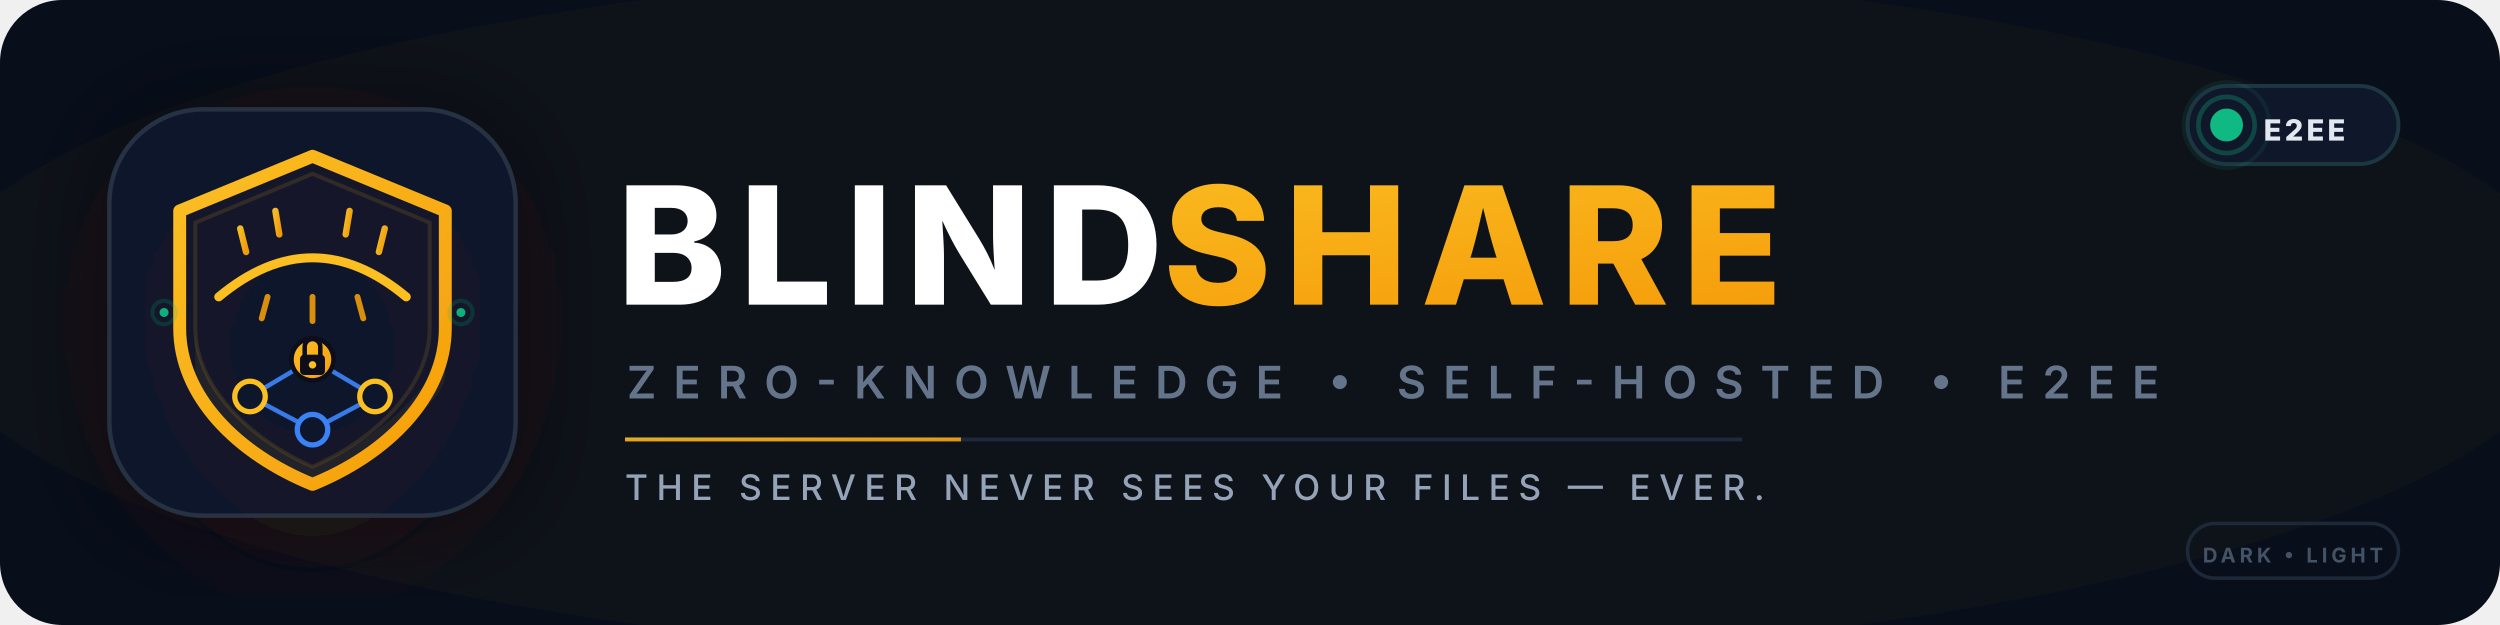
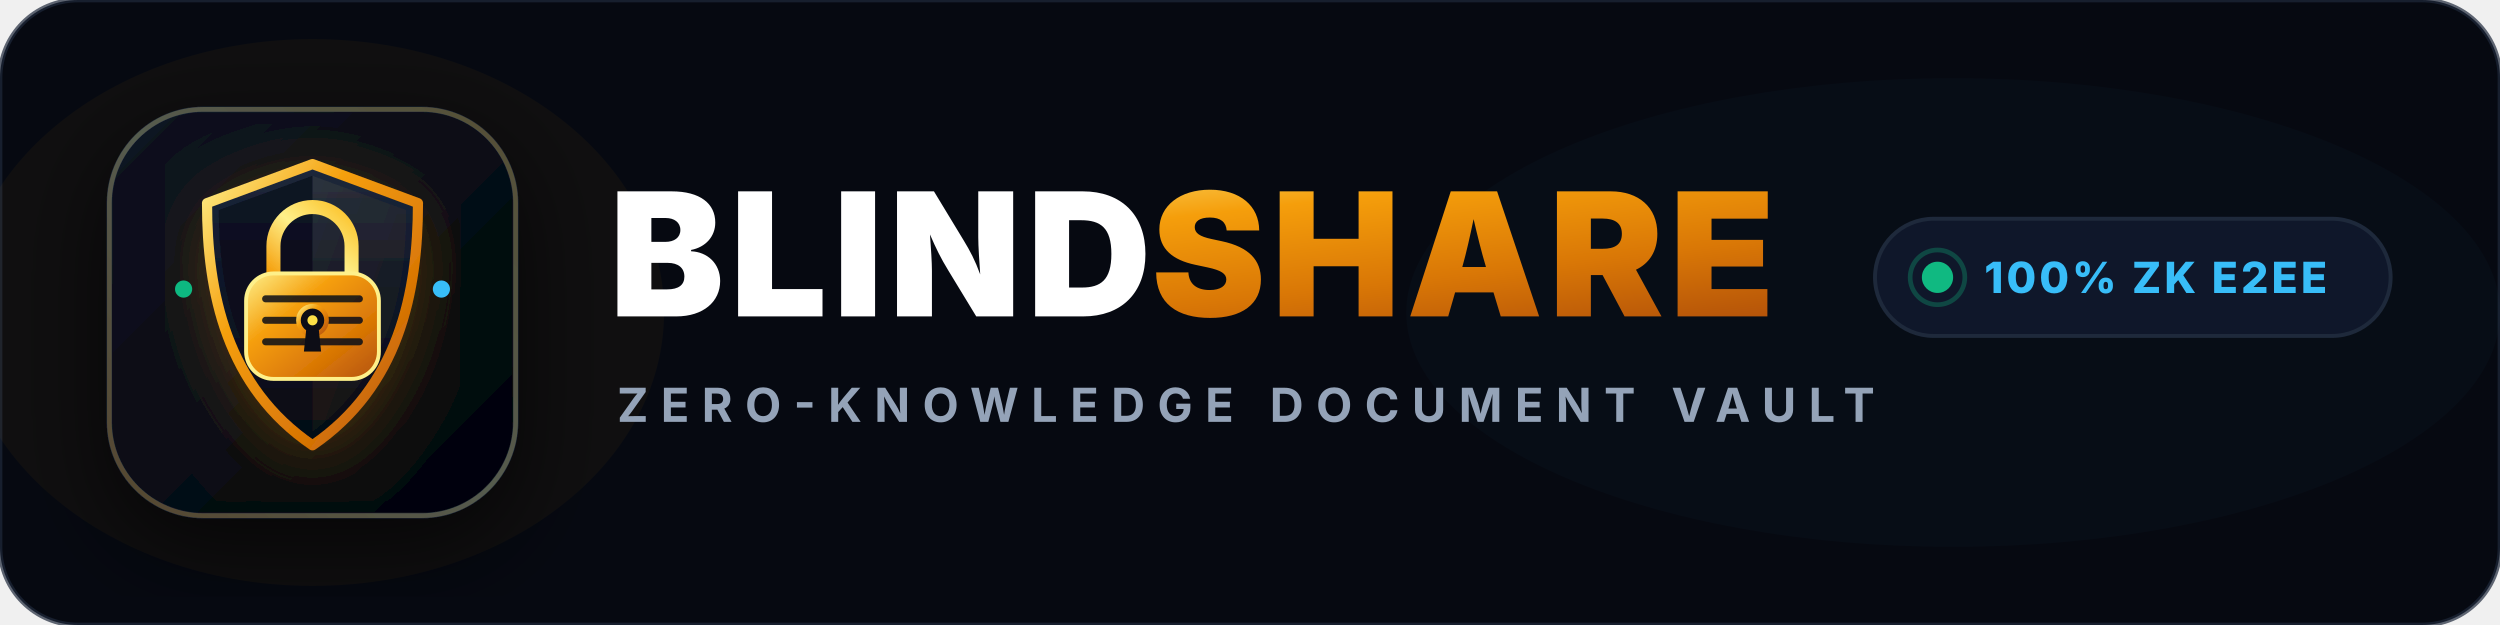
- <svg xmlns="http://www.w3.org/2000/svg" viewBox="0 0 640 160" width="640" height="160" role="img">
+ <svg xmlns="http://www.w3.org/2000/svg" viewBox="0 0 640 160" width="640" height="160" role="img" aria-label="BlindShare Full Brand Logo">
  <defs>
-     <linearGradient id="goldGrad" x1="0%" y1="0%" x2="100%" y2="100%">
-       <stop offset="0%" stop-color="#fbbf24" />
-       <stop offset="100%" stop-color="#f59e0b" />
+     <linearGradient id="goldG" x1="0%" y1="0%" x2="100%" y2="100%">
+       <stop offset="0%" stop-color="#fef08a" />
+       <stop offset="35%" stop-color="#f59e0b" />
+       <stop offset="70%" stop-color="#d97706" />
+       <stop offset="100%" stop-color="#b45309" />
    </linearGradient>
-     <linearGradient id="goldStroke" x1="0%" y1="0%" x2="100%" y2="0%">
+     <linearGradient id="goldGStroke" x1="0%" y1="100%" x2="100%" y2="0%">
      <stop offset="0%" stop-color="#f59e0b" />
+       <stop offset="50%" stop-color="#fef08a" />
      <stop offset="100%" stop-color="#fbbf24" />
    </linearGradient>
-     <filter id="softGlow" x="-50%" y="-50%" width="200%" height="200%">
-       <feDropShadow dx="0" dy="8" stdDeviation="16" flood-color="#f59e0b" flood-opacity="0.14" />
+     <linearGradient id="shieldFill" x1="50%" y1="0%" x2="50%" y2="100%">
+       <stop offset="0%" stop-color="#1e293b" />
+       <stop offset="40%" stop-color="#0f172a" />
+       <stop offset="100%" stop-color="#050811" />
+     </linearGradient>
+     <linearGradient id="bgG" x1="0%" y1="0%" x2="100%" y2="100%">
+       <stop offset="0%" stop-color="#0c1322" />
+       <stop offset="50%" stop-color="#070b14" />
+       <stop offset="100%" stop-color="#020408" />
+     </linearGradient>
+     <filter id="softGlow" x="-20%" y="-20%" width="140%" height="140%">
+       <feDropShadow dx="0" dy="4" stdDeviation="10" flood-color="#f59e0b" flood-opacity="0.32" />
    </filter>
    <filter id="cardShadow" x="-20%" y="-20%" width="140%" height="140%">
-       <feDropShadow dx="0" dy="2" stdDeviation="12" flood-color="#000" flood-opacity="0.45" />
+       <feDropShadow dx="0" dy="8" stdDeviation="12" flood-color="#000" flood-opacity="0.65" />
    </filter>
  </defs>
-   <rect width="640" height="160" rx="16" fill="#080e1a" />
-   <ellipse cx="320" cy="80" rx="340" ry="90" fill="#f59e0b" opacity="0.025" />
+   <rect width="640" height="160" rx="20" fill="#060911" />
+   <rect width="640" height="160" rx="20" fill="none" stroke="#1e293b" stroke-opacity="0.7" stroke-width="1.2" />
+   <ellipse cx="80" cy="80" rx="90" ry="70" fill="#f59e0b" opacity="0.04" />
+   <ellipse cx="500" cy="80" rx="140" ry="60" fill="#38bdf8" opacity="0.02" />
  <g transform="translate(28,28)" filter="url(#cardShadow)">
-     <rect width="104" height="104" rx="24" fill="#0f172a" stroke="#1e293b" stroke-width="1.2" />
-     <rect width="104" height="104" rx="24" fill="none" stroke="white" stroke-opacity="0.04" stroke-width="1" />
-     <path d="M 52 12 L 86 26 V 56 C 86 73.5 71.2 88.2 52 96 C 32.8 88.2 18 73.5 18 56 V 26 L 52 12 Z" fill="none" stroke="url(#goldGrad)" stroke-width="3.3" stroke-linejoin="round" filter="url(#softGlow)" />
-     <path d="M 52 16.5 L 82 29 V 56 C 82 71 68 84.5 52 91.5 C 36 84.5 22 71 22 56 V 29 L 52 16.5 Z" fill="none" stroke="#f59e0b" stroke-opacity="0.14" stroke-width="1" />
-     <path d="M 52 91.5 C 36 84.5 22 71 22 56 V 68 C 22 75 36 88.2 52 96 C 68 88.2 86 75 86 68 V 56 C 86 71 68 84.5 52 91.5 Z" fill="url(#goldGrad)" opacity="0.06" />
-     <path d="M 28 48 Q 52 28 76 48" fill="none" stroke="#fbbf24" stroke-width="2.3" stroke-linecap="round" />
-     <path d="M 28 48 L 76 48" fill="none" stroke="url(#goldGrad)" stroke-width="2.3" stroke-linecap="round" />
-     <g stroke="url(#goldGrad)" stroke-width="1.65" stroke-linecap="round" opacity="0.98">
-       <path d="M 35 36.5 L 33.5 30.5" />
-       <path d="M 43.5 32 L 42.5 26" />
-       <path d="M 52 30.2 L 52 24" />
-       <path d="M 60.5 32 L 61.5 26" />
-       <path d="M 69 36.5 L 70.5 30.5" />
-     </g>
-     <g stroke="#f59e0b" stroke-width="1.5" stroke-linecap="round" opacity="0.88">
-       <path d="M 40.5 48 L 39 53.5" />
-       <path d="M 52 48 L 52 54.2" />
-       <path d="M 63.5 48 L 65 53.5" />
-     </g>
-     <g>
-       <path d="M 52 64 L 36 73.5 L 52 82 L 68 73.5 Z" fill="none" stroke="#3b82f6" stroke-opacity="0.92" stroke-width="1.15" stroke-linejoin="round" />
-       <circle cx="52" cy="64" r="5.4" fill="url(#goldGrad)" stroke="#080e1a" stroke-width="1.2" />
-       <circle cx="36" cy="73.5" r="3.9" fill="#0f172a" stroke="#fbbf24" stroke-width="1.35" />
-       <circle cx="68" cy="73.5" r="3.9" fill="#0f172a" stroke="#fbbf24" stroke-width="1.35" />
-       <circle cx="52" cy="82" r="3.9" fill="#0f172a" stroke="#3b82f6" stroke-width="1.35" />
-       <g transform="translate(52,64)">
-         <rect x="-3.2" y="-1.2" width="6.4" height="5.2" rx="1.1" fill="#080e1a" />
-         <path d="M -2 -1.2 V -3.2 A 2 2 0 0 1 2 -3.2 V -1.2" fill="none" stroke="#080e1a" stroke-width="1.15" stroke-linecap="round" />
-         <circle cx="0" cy="1.4" r="0.95" fill="#fbbf24" />
-       </g>
-     </g>
-     <circle cx="14" cy="52" r="1.15" fill="#10b981" opacity="0.95" />
-     <circle cx="14" cy="52" r="3" fill="none" stroke="#10b981" stroke-opacity="0.18" stroke-width="1" />
-     <circle cx="90" cy="52" r="1.15" fill="#10b981" opacity="0.95" />
-     <circle cx="90" cy="52" r="3" fill="none" stroke="#10b981" stroke-opacity="0.18" stroke-width="1" />
+     <rect width="104" height="104" rx="24" fill="url(#bgG)" stroke="#1e293b" stroke-width="1.4" />
+     <rect width="104" height="104" rx="24" fill="none" stroke="url(#goldGStroke)" stroke-opacity="0.25" stroke-width="1.2" />
+     <path d="M 52 14               L 79 24               C 79 47 74 71 52 86               C 30 71 25 47 25 24               Z" fill="url(#shieldFill)" stroke="url(#goldG)" stroke-width="2.6" stroke-linejoin="round" filter="url(#softGlow)" />
+     <path d="M 52 17               L 28 25.8               C 28 46.5 32.5 68 52 82.5               Z" fill="#070d1a" opacity="0.75" />
+     <path d="M 52 17               L 76 25.8               C 76 46.5 71.5 68 52 82.5               Z" fill="url(#goldG)" opacity="0.06" />
+     <path d="M 42 43 V 35 C 42 29.5 46.5 25 52 25 C 57.5 25 62 29.5 62 35 V 43" fill="none" stroke="url(#goldGStroke)" stroke-width="3.6" stroke-linecap="round" />
+     <rect x="35" y="42" width="34" height="27" rx="7" fill="url(#goldG)" stroke="#fef08a" stroke-width="1" />
+     <path d="M 40 48.5 H 64" stroke="#090d16" stroke-width="1.8" stroke-linecap="round" opacity="0.85" />
+     <path d="M 40 54 H 64" stroke="#090d16" stroke-width="1.8" stroke-linecap="round" opacity="0.85" />
+     <path d="M 40 59.5 H 64" stroke="#090d16" stroke-width="1.8" stroke-linecap="round" opacity="0.85" />
+     <circle cx="52" cy="54" r="3.6" fill="#070b14" stroke="url(#goldG)" stroke-width="1.2" />
+     <path d="M 50.6 54.5 L 49.8 62 H 54.2 L 53.4 54.5 Z" fill="#070b14" />
+     <circle cx="52" cy="54" r="1.3" fill="#fde047" />
+     <circle cx="19" cy="46" r="2.2" fill="#10b981" />
+     <circle cx="85" cy="46" r="2.2" fill="#38bdf8" />
  </g>
-   <g font-family="Inter, SF Pro Display, system-ui, -apple-system, Segoe UI, sans-serif">
-     <text x="158" y="78" font-size="42" font-weight="800" letter-spacing="3.4" fill="#ffffff">BLIND<tspan fill="url(#goldGrad)">SHARE</tspan>
+   <g font-family="Inter, system-ui, -apple-system, BlinkMacSystemFont, 'Segoe UI', Roboto, sans-serif">
+     <text x="156" y="81" font-size="44" font-weight="900" letter-spacing="1.5" fill="#ffffff">
+       BLIND<tspan fill="url(#goldG)">SHARE</tspan>
    </text>
-     <text x="160.5" y="102" font-size="11.5" font-weight="600" letter-spacing="4.4" fill="#64748b">ZERO-KNOWLEDGE • SELF-HOSTED • E2EE</text>
-     <g transform="translate(160,112)">
-       <rect width="286" height="1" fill="#1e293b" />
-       <rect width="86" height="1" fill="url(#goldGrad)" opacity="0.9" />
-       <text y="16" font-size="9" font-weight="500" letter-spacing="2.2" fill="#94a3b8">THE SERVER NEVER SEES YOUR FILES — EVER.</text>
-     </g>
+     <text x="158" y="108" font-size="12" font-weight="700" letter-spacing="3.2" fill="#94a3b8">
+       ZERO-KNOWLEDGE DOCUMENT VAULT
+     </text>
  </g>
-   <g transform="translate(560,22)">
-     <rect width="54" height="20" rx="10" fill="#0f172a" stroke="#1e293b" stroke-width="1" />
-     <rect width="54" height="20" rx="10" fill="none" stroke="#10b981" stroke-opacity="0.10" stroke-width="1" />
-     <circle cx="10" cy="10" r="4.2" fill="#10b981" />
-     <circle cx="10" cy="10" r="7.2" fill="none" stroke="#10b981" stroke-opacity="0.28" stroke-width="1.2" />
-     <circle cx="10" cy="10" r="11" fill="none" stroke="#10b981" stroke-opacity="0.10" stroke-width="1" />
-     <text x="19.5" y="14" font-family="Inter, sans-serif" font-size="7.5" font-weight="800" letter-spacing="0.8" fill="#e2e8f0">E2EE</text>
-   </g>
-   <g transform="translate(560,134)" opacity="0.95">
-     <rect width="54" height="14" rx="7" fill="none" stroke="#1e293b" stroke-width="0.9" />
-     <text x="27" y="10" text-anchor="middle" font-family="Inter,sans-serif" font-size="5.2" font-weight="700" letter-spacing="1" fill="#475569">DARK • LIGHT</text>
+   <g transform="translate(480, 56)">
+     <rect width="132" height="30" rx="15" fill="#0f172a" stroke="#1e293b" stroke-width="1" />
+     <circle cx="16" cy="15" r="4" fill="#10b981" />
+     <circle cx="16" cy="15" r="7" fill="none" stroke="#10b981" stroke-opacity="0.3" stroke-width="1.2" />
+     <text x="28" y="19" font-family="Inter, system-ui, sans-serif" font-size="11" font-weight="800" fill="#38bdf8" letter-spacing="0.8">
+       100% ZK E2EE
+     </text>
  </g>
</svg>
